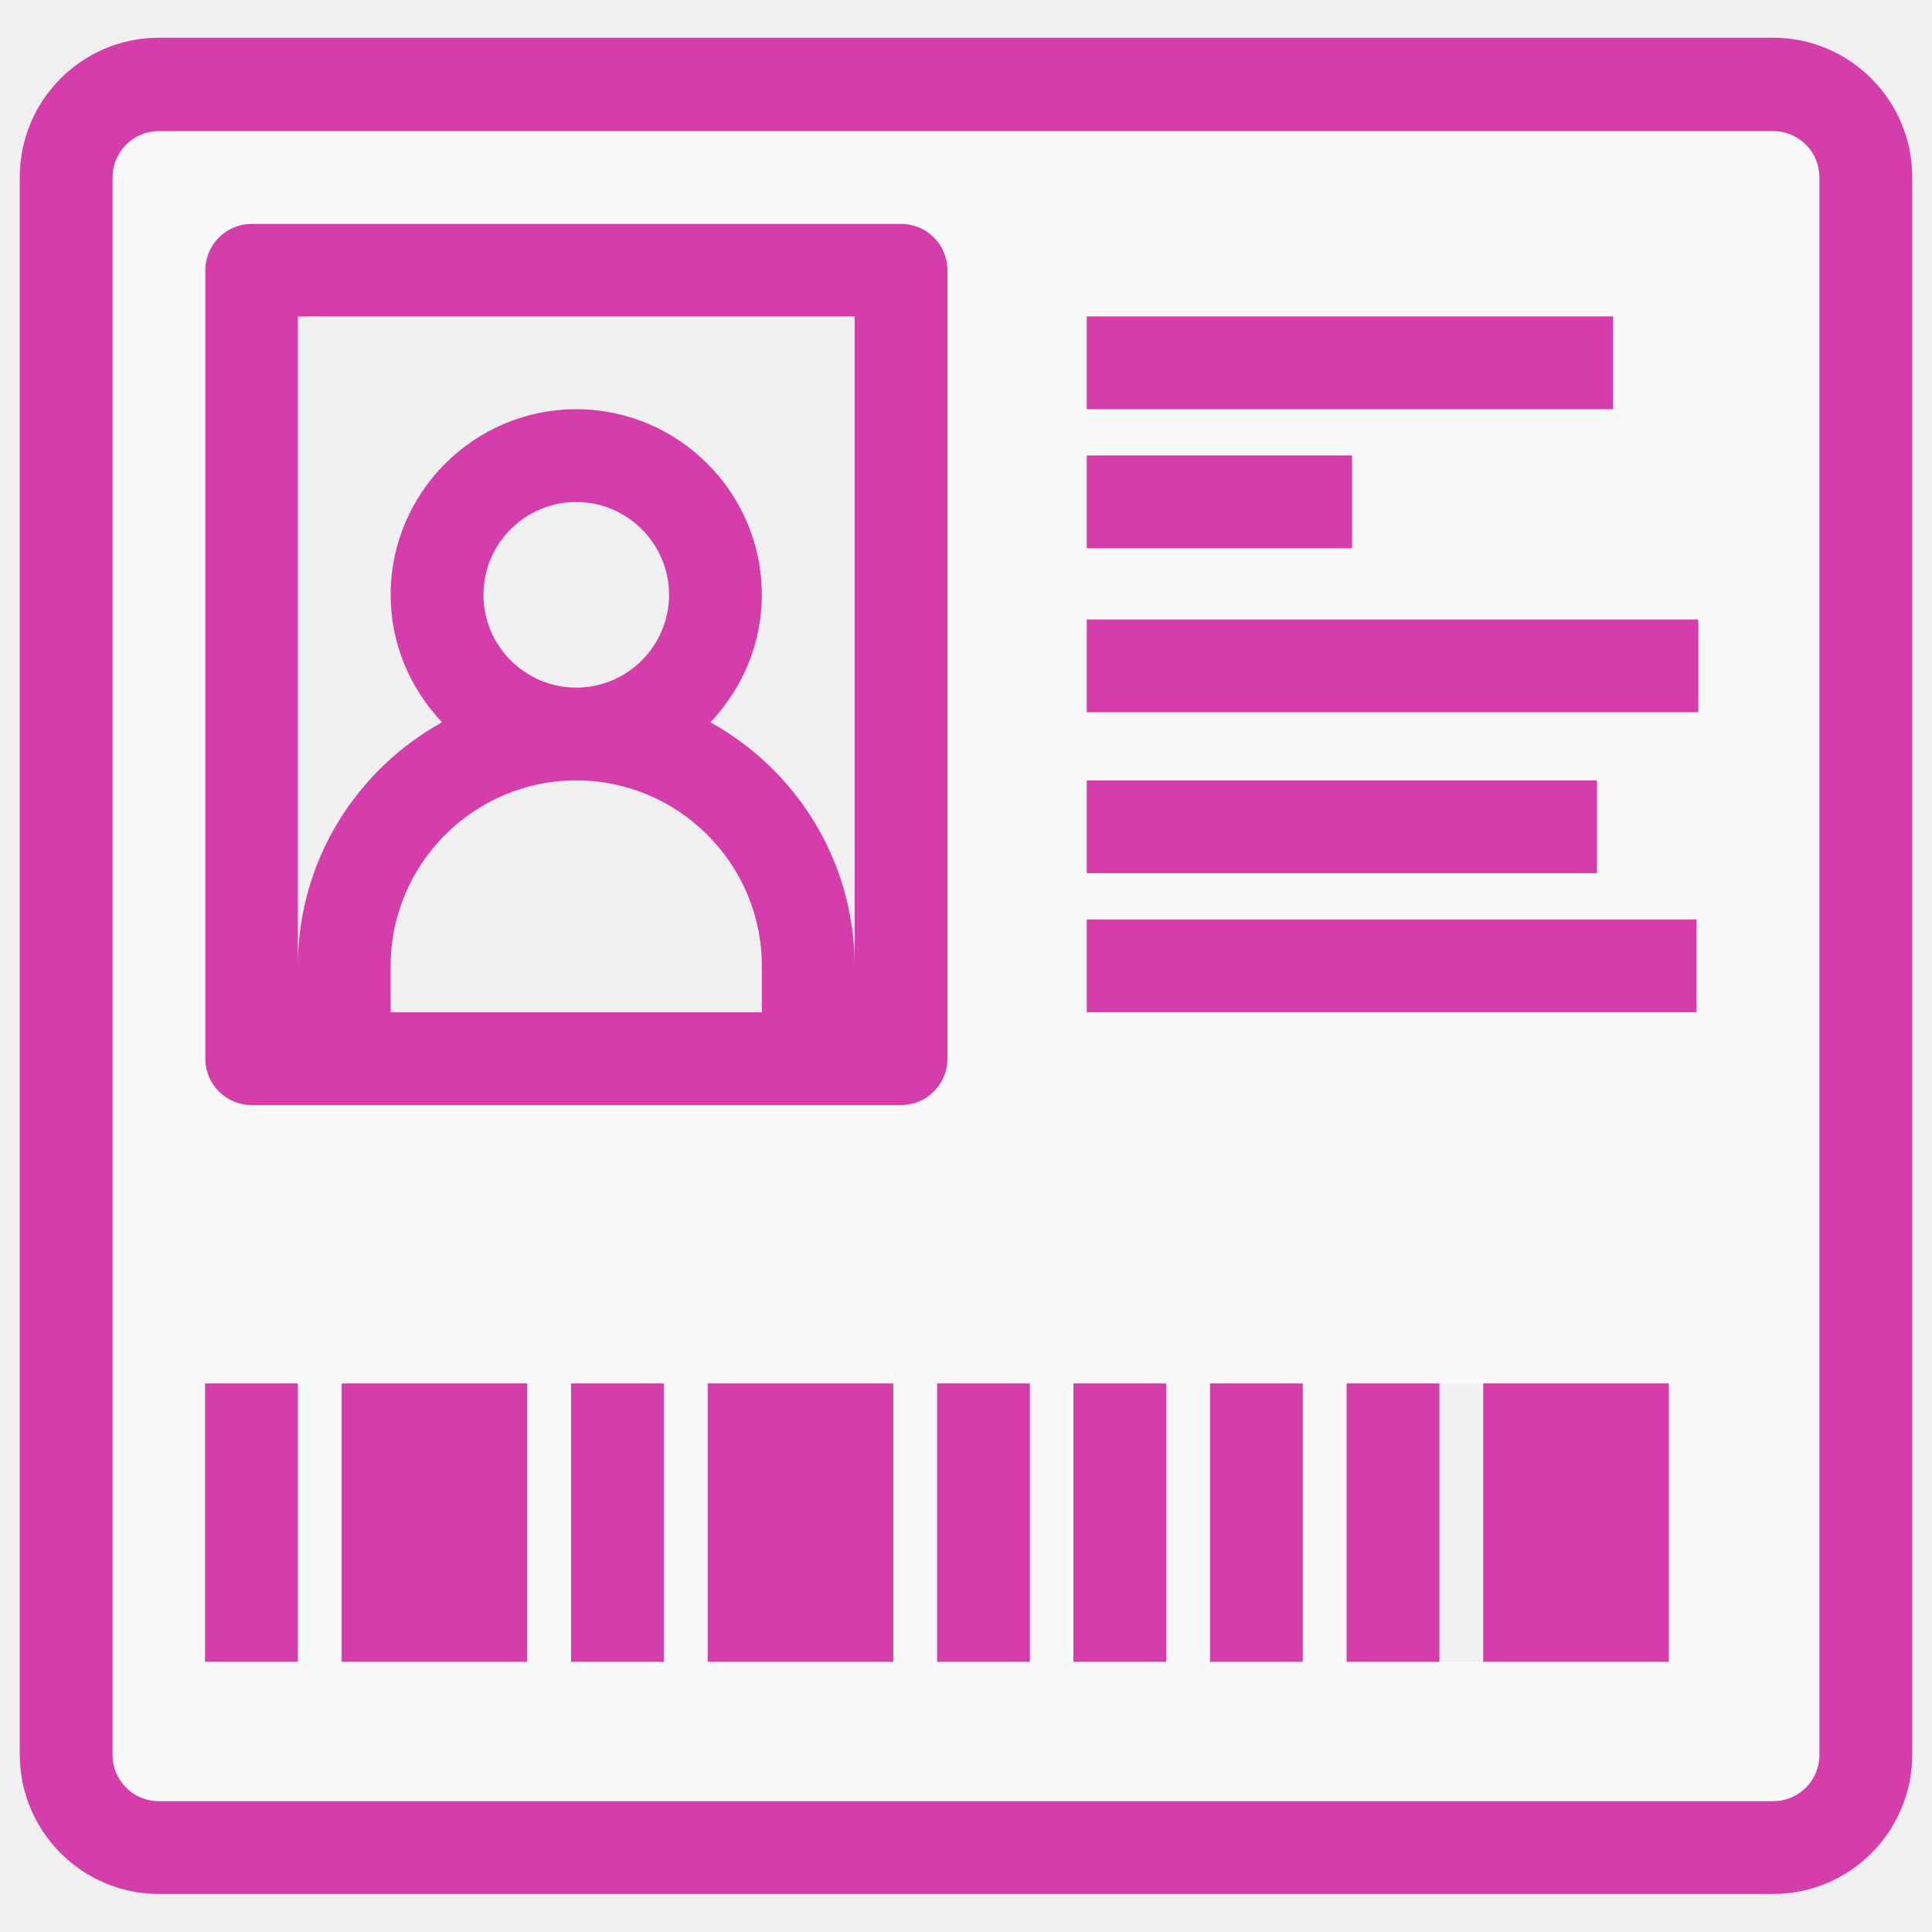
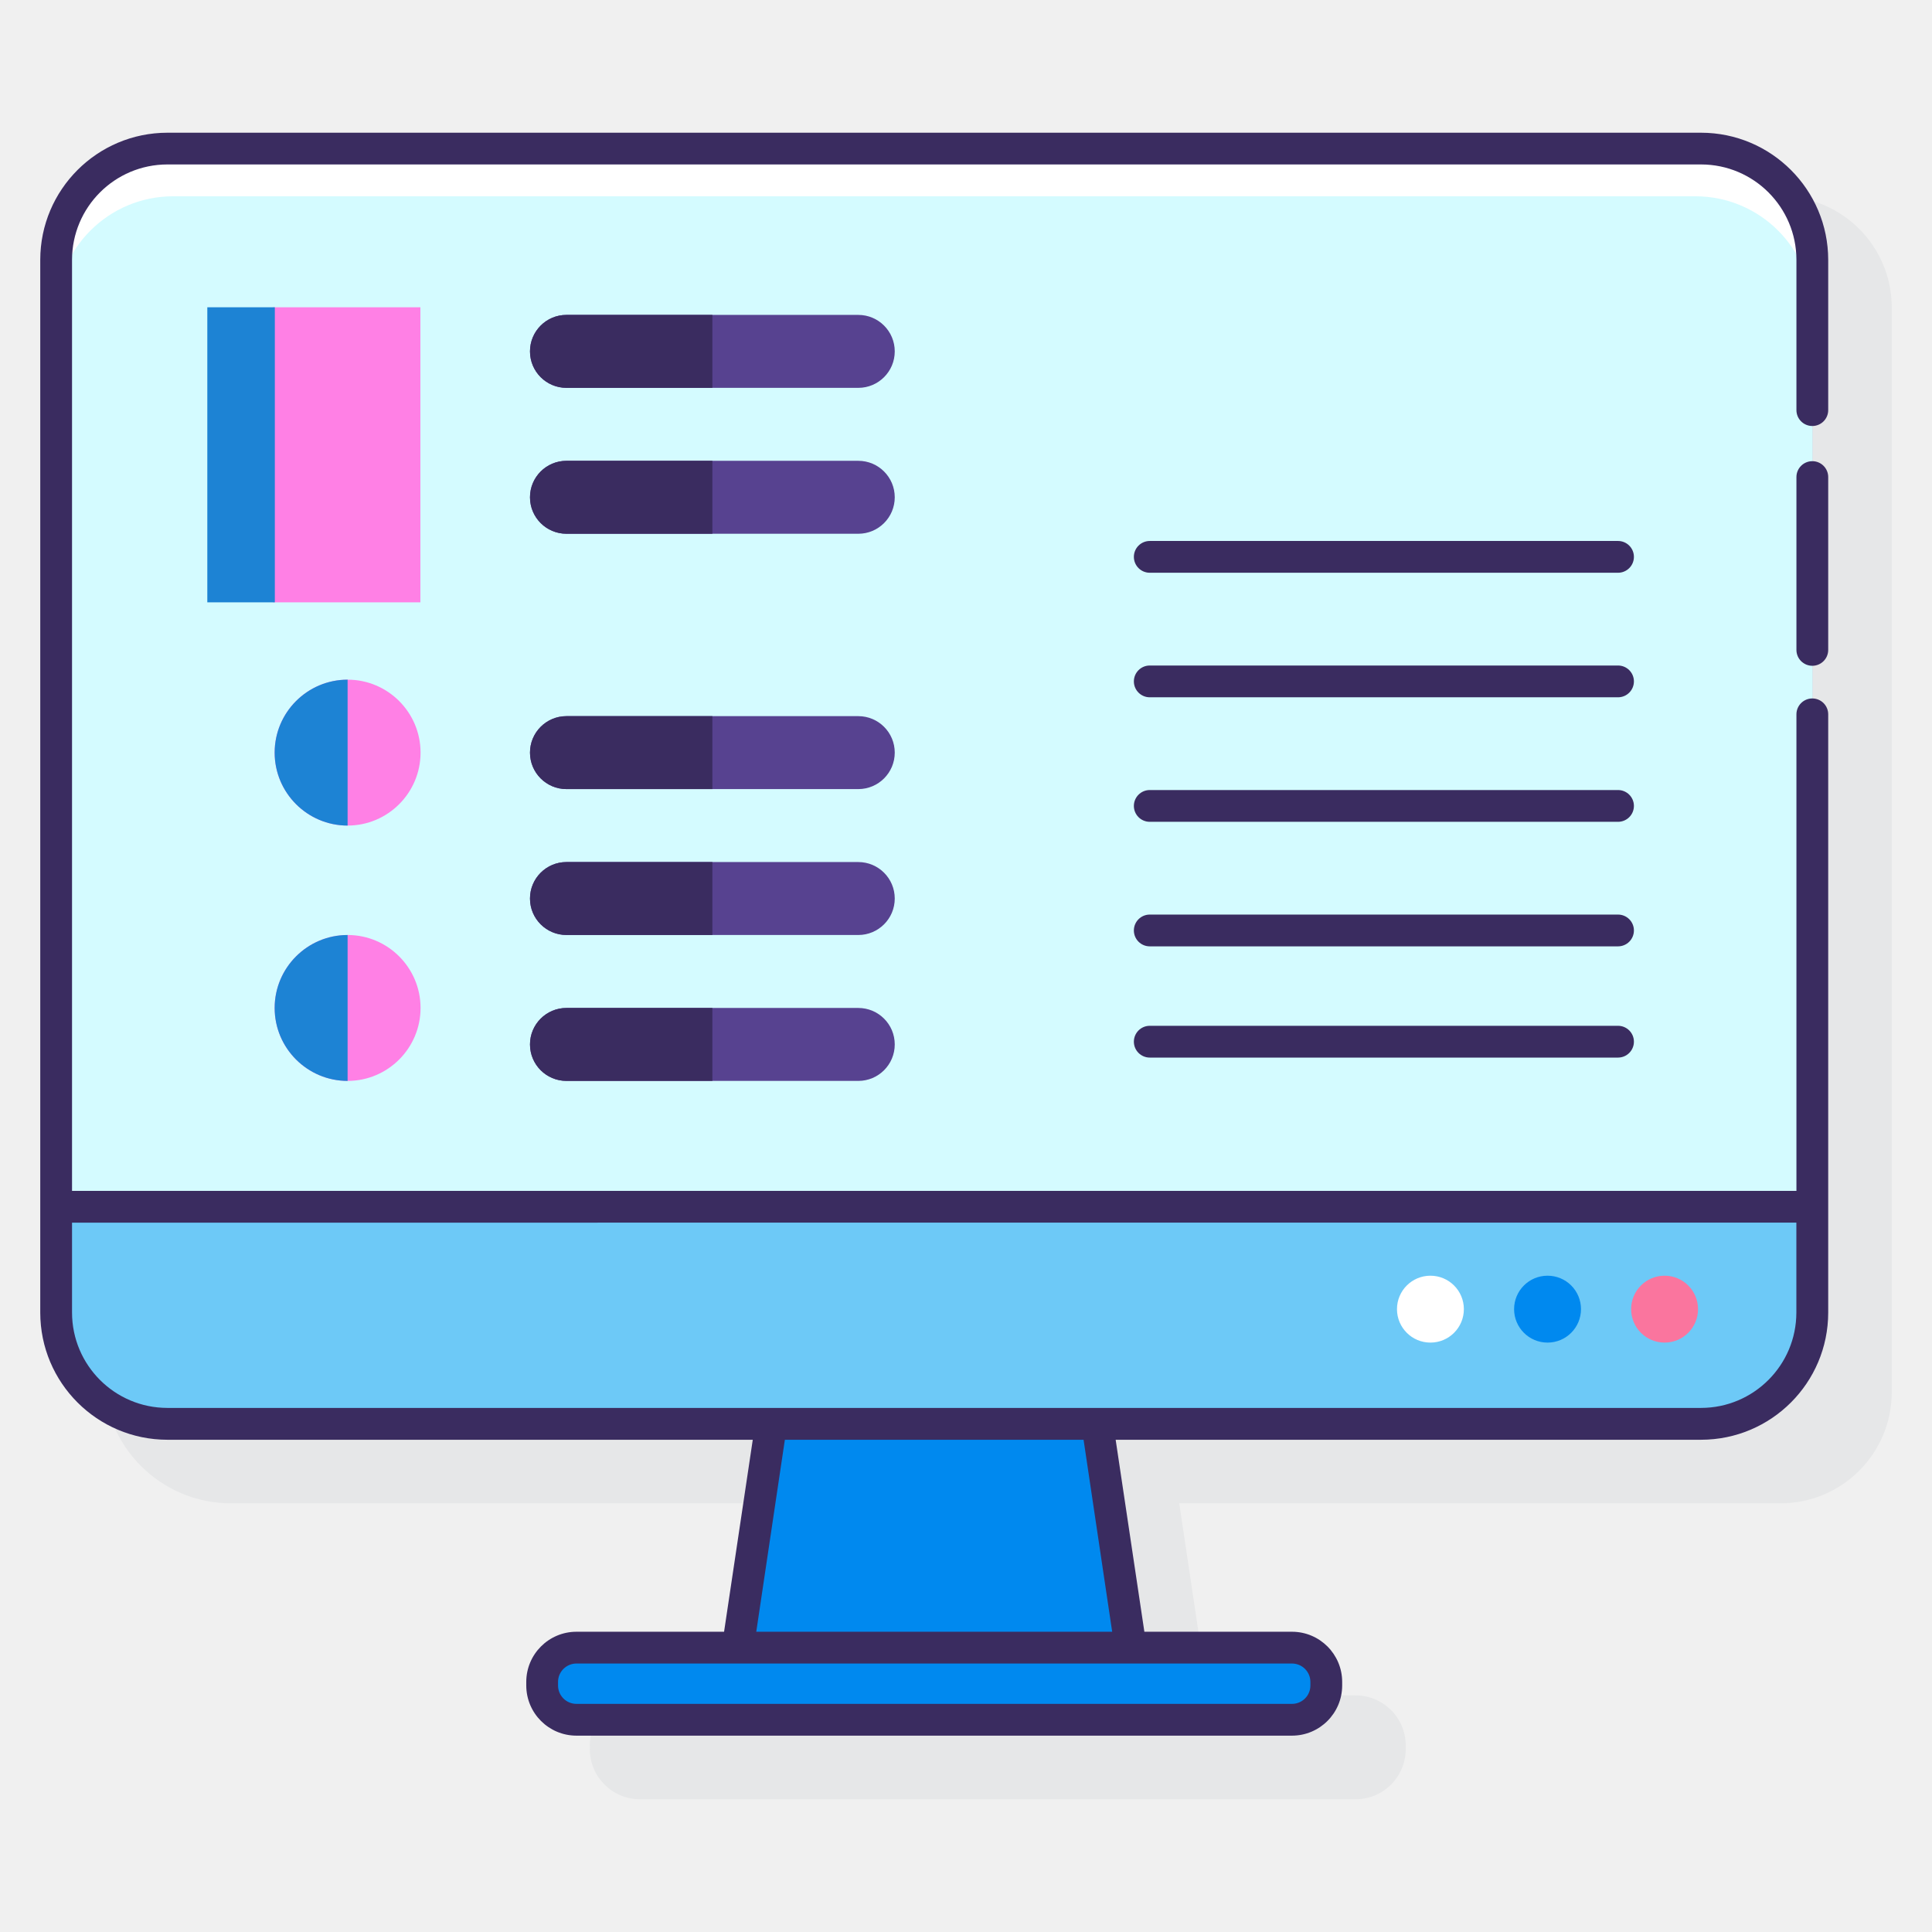
- <svg xmlns="http://www.w3.org/2000/svg" width="24" height="24" viewBox="0 0 6.35 6.35" version="1.1" id="svg8">
-   <defs id="defs2">
- 
- 
- 
- 
- 
- 
- 
- 
- 
- 
- 
- 
- 
- 
- 
- 	
- 	
- 	
- 	
- 	
- 	
- 	
- 	
- 	
- 	
- 	
- 	
- 	
- 	
- 
- 	
- 	
- 	
- 	
- </defs>
+ <svg xmlns="http://www.w3.org/2000/svg" width="48" height="48" viewBox="0 0 12.7 12.7" version="1.1" id="svg8">
+   <defs id="defs2" />
  <g id="layer1" transform="translate(0,-290.65)">
-     <path style="fill:#f9f9f9;fill-opacity:1;stroke-width:0.019" d="M 5.79,290.928 H 0.522 c -0.169,0 -0.305,0.136 -0.305,0.305 v 5.185 c 0,0.169 0.136,0.305 0.305,0.305 H 5.79 c 0.169,0 0.305,-0.136 0.305,-0.305 v -5.185 c 0,-0.169 -0.136,-0.305 -0.305,-0.305 z m -2.218,0.915 c -2.349,3.432 -1.175,1.716 0,0 z m 1.982,1.525 c -3.671,2.415 -1.835,1.207 0,0 z M 5.249,292.3 H 3.572 Z m 0,1.067 H 3.572 Z m -4.422,2.745 v -0.915 z m 0.457,0 v -0.915 z m 0.305,0 v -0.915 z m 0.457,0 v -0.915 z m 0.457,0 v -0.915 z m 0.305,0 v -0.915 z m 0.152,-1.982 H 2.657 1.132 0.827 v -2.592 H 2.962 Z m 0.305,1.982 v -0.915 z m 2.897,-2.287 H 3.572 Z m -0.679,2.287 H 4.487 v -0.915 h 0.998 z" id="path1121" />
-     <path id="path1135" d="M 0.522,296.875 H 5.828 c 0.252,0 0.457,-0.205 0.457,-0.458 v -5.185 c 0,-0.252 -0.205,-0.458 -0.457,-0.458 H 0.522 c -0.252,0 -0.457,0.205 -0.457,0.458 v 5.185 c 0,0.252 0.205,0.458 0.457,0.458 z m -0.152,-5.642 c 0,-0.084 0.068,-0.152 0.152,-0.152 H 5.828 c 0.084,0 0.152,0.068 0.152,0.152 v 5.185 c 0,0.084 -0.068,0.152 -0.152,0.152 H 0.522 c -0.084,0 -0.152,-0.068 -0.152,-0.152 z" style="fill:#d43daa;fill-opacity:1;stroke-width:0.019" />
-     <path id="path1137" d="M 0.827,294.282 H 1.132 2.657 2.962 c 0.084,0 0.152,-0.068 0.152,-0.152 v -2.592 c 0,-0.084 -0.068,-0.152 -0.152,-0.152 H 0.827 c -0.084,0 -0.152,0.068 -0.152,0.152 v 2.592 c 0,0.084 0.068,0.152 0.152,0.152 z m 0.457,-0.305 v -0.152 c 0,-0.336 0.274,-0.61 0.61,-0.61 0.336,0 0.61,0.274 0.61,0.61 v 0.152 z m 0.305,-1.372 c 0,-0.168 0.137,-0.305 0.305,-0.305 0.168,0 0.305,0.137 0.305,0.305 0,0.168 -0.137,0.305 -0.305,0.305 -0.168,0 -0.305,-0.137 -0.305,-0.305 z M 0.979,291.69 H 2.809 v 2.135 c 0,-0.345 -0.192,-0.645 -0.474,-0.801 0.104,-0.11 0.169,-0.256 0.169,-0.419 0,-0.336 -0.274,-0.61 -0.61,-0.61 -0.336,0 -0.61,0.274 -0.61,0.61 0,0.163 0.065,0.309 0.169,0.419 -0.282,0.156 -0.474,0.456 -0.474,0.801 z" style="fill:#d43daa;fill-opacity:1;stroke-width:0.019" />
-     <path style="fill:#d43daa;fill-opacity:1;stroke-width:0.019" d="M 3.572,291.69 H 5.302 v 0.305 H 3.572 Z" id="rect1139" />
-     <path style="fill:#d43daa;fill-opacity:1;stroke-width:0.019" d="m 3.572,293.215 h 1.677 v 0.305 H 3.572 Z" id="rect1141" />
-     <path style="fill:#d43daa;fill-opacity:1;stroke-width:0.019" d="m 3.572,293.672 h 2.004 v 0.305 H 3.572 Z" id="rect1145" />
-     <path style="fill:#d43daa;fill-opacity:1;stroke-width:0.019" d="m 3.572,292.147 h 0.872 v 0.305 H 3.572 Z" id="rect1149" />
-     <path style="fill:#d43daa;fill-opacity:1;stroke-width:0.019" d="m 0.674,295.197 h 0.305 v 0.915 H 0.674 Z" id="rect1153" />
-     <path style="fill:#d43daa;fill-opacity:1;stroke-width:0.019" d="m 1.733,296.112 v -0.915 H 1.428 1.123 v 0.915 h 0.305 z" id="polygon1155" />
-     <path style="fill:#d43daa;fill-opacity:1;stroke-width:0.019" d="m 1.877,295.197 h 0.305 v 0.915 H 1.877 Z" id="rect1157" />
-     <path style="fill:#d43daa;fill-opacity:1;stroke-width:0.019" d="m 2.936,296.112 v -0.915 H 2.631 2.326 v 0.915 h 0.305 z" id="polygon1159" />
-     <path style="fill:#d43daa;fill-opacity:1;stroke-width:0.019" d="m 3.08,295.197 h 0.305 v 0.915 H 3.08 Z" id="rect1161" />
-     <path id="path1356" d="m 3.528,295.197 h 0.305 v 0.915 H 3.528 Z" style="fill:#d43daa;fill-opacity:1;stroke-width:0.019" />
-     <path style="fill:#d43daa;fill-opacity:1;stroke-width:0.019" d="m 3.977,295.197 h 0.305 v 0.915 H 3.977 Z" id="path1358" />
-     <path id="path1360" d="m 4.426,295.197 h 0.305 v 0.915 H 4.426 Z" style="fill:#d43daa;fill-opacity:1;stroke-width:0.019" />
-     <path id="path1362" d="m 5.485,296.112 v -0.915 H 5.18 4.875 v 0.915 h 0.305 z" style="fill:#d43daa;fill-opacity:1;stroke-width:0.019" />
-     <path id="path1364" d="m 3.572,292.686 h 2.01 v 0.305 H 3.572 Z" style="fill:#d43daa;fill-opacity:1;stroke-width:0.019" />
+     <g transform="matrix(0.6317234,0,0,0.6317234,22.2571,286.6585)" id="g1403">
+       <g transform="matrix(0.8000531,0,0,0.8000531,-59.12717,-14.02935)" id="g1428">
+         <g id="g1367" fill="#607d8b" />
+         <g transform="matrix(0.7734953,0,0,0.7734953,-16.22519,9.51706)" id="g1988">
+           <g id="g1604" transform="matrix(0.2671739,0,0,0.2671739,58.73293,19.72057)">
+             <path id="path1512" fill="#e6e7e8" d="M 115.263,15.557 H 17.737 a 8,8 0 0 0 -8,8 v 66.26 a 8,8 0 0 0 8,8 H 54.58 l -1.806,12.088 h -9.292 a 3.156,3.156 0 0 0 -3.157,3.156 v 0.227 a 3.156,3.156 0 0 0 3.156,3.155 h 45.038 a 3.156,3.156 0 0 0 3.156,-3.156 v -0.226 a 3.156,3.156 0 0 0 -3.156,-3.156 H 79.226 L 77.42,97.817 h 37.843 a 7,7 0 0 0 7,-7 v -68.26 a 7,7 0 0 0 -7,-7 z" />
+             <rect id="rect1514" y="12.557" x="6.737" width="110.526" rx="7" height="80.26" fill="#6dc9f7" />
+             <path id="path1516" fill="#d4fbff" d="M 110.263,12.557 H 13.737 a 7,7 0 0 0 -7,7 v 59.6 h 110.526 v -59.6 a 7,7 0 0 0 -7,-7 z" />
+             <path id="path1518" fill="#ffffff" d="M 110.263,12.557 H 13.737 a 7,7 0 0 0 -7,7 v 3.368 a 7.368,7.368 0 0 1 7.368,-7.368 H 109.9 a 7.368,7.368 0 0 1 7.368,7.368 v -3.368 a 7,7 0 0 0 -7.005,-7 z" />
+             <rect id="rect1520" y="106.905" x="37.326" width="49.349" rx="2.156" height="4.539" fill="#0089ef" />
+             <path id="path1522" fill="#0089ef" d="M 72.259,92.817 H 51.741 l -2.105,14.088 h 24.728 z" />
+             <path id="path1524" fill="#ffffff" d="m 93.228,83.492 a 2.105,2.105 0 1 0 2.106,2.1 2.105,2.105 0 0 0 -2.106,-2.1 z" />
+             <path id="path1526" fill="#0089ef" d="m 100.6,83.492 a 2.105,2.105 0 1 0 2.105,2.1 2.1,2.1 0 0 0 -2.105,-2.1 z" />
+             <path id="path1528" fill="#fa759e" d="m 107.965,83.492 a 2.105,2.105 0 1 0 2.106,2.1 2.105,2.105 0 0 0 -2.106,-2.1 z" />
+             <g id="g1566" fill="#3a2c60">
+               <path id="path1546" d="M 110.264,11.557 H 13.737 a 8.009,8.009 0 0 0 -8,8 v 66.26 a 8.009,8.009 0 0 0 8,8 H 50.58 L 48.774,105.9 h -9.293 a 3.16,3.16 0 0 0 -3.156,3.157 v 0.226 a 3.16,3.16 0 0 0 3.156,3.156 h 45.037 a 3.16,3.16 0 0 0 3.157,-3.156 v -0.226 A 3.16,3.16 0 0 0 84.518,105.9 H 75.226 L 73.419,93.817 h 36.845 a 8.009,8.009 0 0 0 8,-8 V 48.162 a 1,1 0 1 0 -2,0 V 78.154 H 7.737 v -58.6 a 6.007,6.007 0 0 1 6,-6 h 96.527 a 6.007,6.007 0 0 1 6,6 v 9.461 a 1,1 0 0 0 2,0 v -9.458 a 8.009,8.009 0 0 0 -8,-8 z m -24.589,97.5 v 0.226 a 1.157,1.157 0 0 1 -1.157,1.156 H 39.481 a 1.157,1.157 0 0 1 -1.156,-1.156 v -0.226 a 1.158,1.158 0 0 1 1.156,-1.157 h 45.037 a 1.158,1.158 0 0 1 1.157,1.161 z M 73.2,105.9 H 50.8 l 1.8,-12.083 h 18.8 z m 43.06,-25.75 v 5.663 a 6.007,6.007 0 0 1 -6,6 H 13.737 a 6.007,6.007 0 0 1 -6,-6 v -5.659 z" />
+               <path id="path1548" d="m 117.264,32.229 a 1,1 0 0 0 -1,1 v 10.877 a 1,1 0 1 0 2,0 V 33.229 a 1,1 0 0 0 -1,-1 z" />
+               <path id="path1562" d="M 105.036,60.764 H 75.565 a 1,1 0 0 0 0,2 h 29.471 a 1,1 0 0 0 0,-2 z" />
+               <path id="path1564" d="M 105.036,67.764 H 75.565 a 1,1 0 0 0 0,2 h 29.471 a 1,1 0 0 0 0,-2 z" />
+               <path d="M 105.036,52.926 H 75.565 a 1,1 0 0 0 0,2 h 29.471 a 1,1 0 0 0 0,-2 z" id="path1872" />
+               <path id="path1874" d="M 105.036,45.089 H 75.565 a 1,1 0 0 0 0,2 h 29.471 a 1,1 0 0 0 0,-2 z" />
+               <path d="M 105.036,37.251 H 75.565 a 1,1 0 0 0 0,2 h 29.471 a 1,1 0 0 0 0,-2 z" id="path1876" />
+             </g>
+           </g>
+           <g id="g1899" transform="matrix(0.6133463,0,0,0.6133463,59.91371,24.03165)">
+             <path id="rect1405" style="fill:#ff80e5;fill-opacity:1;stroke:none;stroke-width:0.153" d="m 6.958,2.791 h 4.037 V 10.88 H 6.958 Z" />
+             <path id="path1349" fill="#2196f3" d="m 9,17 c -1.103,0 -2,-0.897 -2,-2 0,-1.103 0.897,-2 2,-2 1.103,0 2,0.897 2,2 0,1.103 -0.897,2 -2,2 z" style="fill:#ff80e5" />
+             <path id="path1351" fill="#2196f3" d="m 9,24 c -1.103,0 -2,-0.897 -2,-2 0,-1.103 0.897,-2 2,-2 1.103,0 2,0.897 2,2 0,1.103 -0.897,2 -2,2 z" style="fill:#ff80e5" />
+             <path id="path1353" fill="#1d83d4" d="m 9,13 c -1.103,0 -2,0.897 -2,2 0,1.103 0.897,2 2,2 z" />
+             <path id="path1355" fill="#1d83d4" d="m 9,20 c -1.103,0 -2,0.897 -2,2 0,1.103 0.897,2 2,2 z" />
+             <path style="fill:#574290;fill-opacity:1" id="path1357" d="m 23,16 h -8 c -0.553,0 -1,-0.448 -1,-1 0,-0.552 0.447,-1 1,-1 h 8 c 0.553,0 1,0.448 1,1 0,0.552 -0.447,1 -1,1 z" />
+             <path style="fill:#574290;fill-opacity:1" id="path1359" d="m 23,20 h -8 c -0.553,0 -1,-0.448 -1,-1 0,-0.552 0.447,-1 1,-1 h 8 c 0.553,0 1,0.448 1,1 0,0.552 -0.447,1 -1,1 z" />
+             <path style="fill:#574290;fill-opacity:1" id="path1361" d="M 23,5 H 15 C 14.447,5 14,4.552 14,4 14,3.448 14.447,3 15,3 h 8 c 0.553,0 1,0.448 1,1 0,0.552 -0.447,1 -1,1 z" />
+             <path style="fill:#574290;fill-opacity:1" id="path1363" d="M 23,9 H 15 C 14.447,9 14,8.552 14,8 14,7.448 14.447,7 15,7 h 8 c 0.553,0 1,0.448 1,1 0,0.552 -0.447,1 -1,1 z" />
+             <path style="fill:#574290;fill-opacity:1" id="path1365" d="m 23,24 h -8 c -0.553,0 -1,-0.448 -1,-1 0,-0.552 0.447,-1 1,-1 h 8 c 0.553,0 1,0.448 1,1 0,0.552 -0.447,1 -1,1 z" />
+             <path style="fill:#3a2c60;fill-opacity:1" id="path1369" fill="#546d79" d="m 19,14 h -4 c -0.553,0 -1,0.448 -1,1 0,0.552 0.447,1 1,1 h 4 z" />
+             <path style="fill:#3a2c60;fill-opacity:1" id="path1371" fill="#546d79" d="m 19,18 h -4 c -0.553,0 -1,0.448 -1,1 0,0.552 0.447,1 1,1 h 4 z" />
+             <path style="fill:#3a2c60;fill-opacity:1" id="path1373" fill="#546d79" d="m 19,3 h -4 c -0.553,0 -1,0.448 -1,1 0,0.552 0.447,1 1,1 h 4 z" />
+             <path style="fill:#3a2c60;fill-opacity:1" id="path1375" fill="#546d79" d="m 19,7 h -4 c -0.553,0 -1,0.448 -1,1 0,0.552 0.447,1 1,1 h 4 z" />
+             <path style="fill:#3a2c60;fill-opacity:1" id="path1377" fill="#546d79" d="m 19,22 h -4 c -0.553,0 -1,0.448 -1,1 0,0.552 0.447,1 1,1 h 4 z" />
+             <path id="rect1407" style="fill:#1d83d4;fill-opacity:1;stroke:none;stroke-width:0.104" d="M 5.154,2.791 H 7.005 V 10.88 H 5.154 Z" />
+           </g>
+         </g>
+       </g>
+     </g>
  </g>
</svg>
